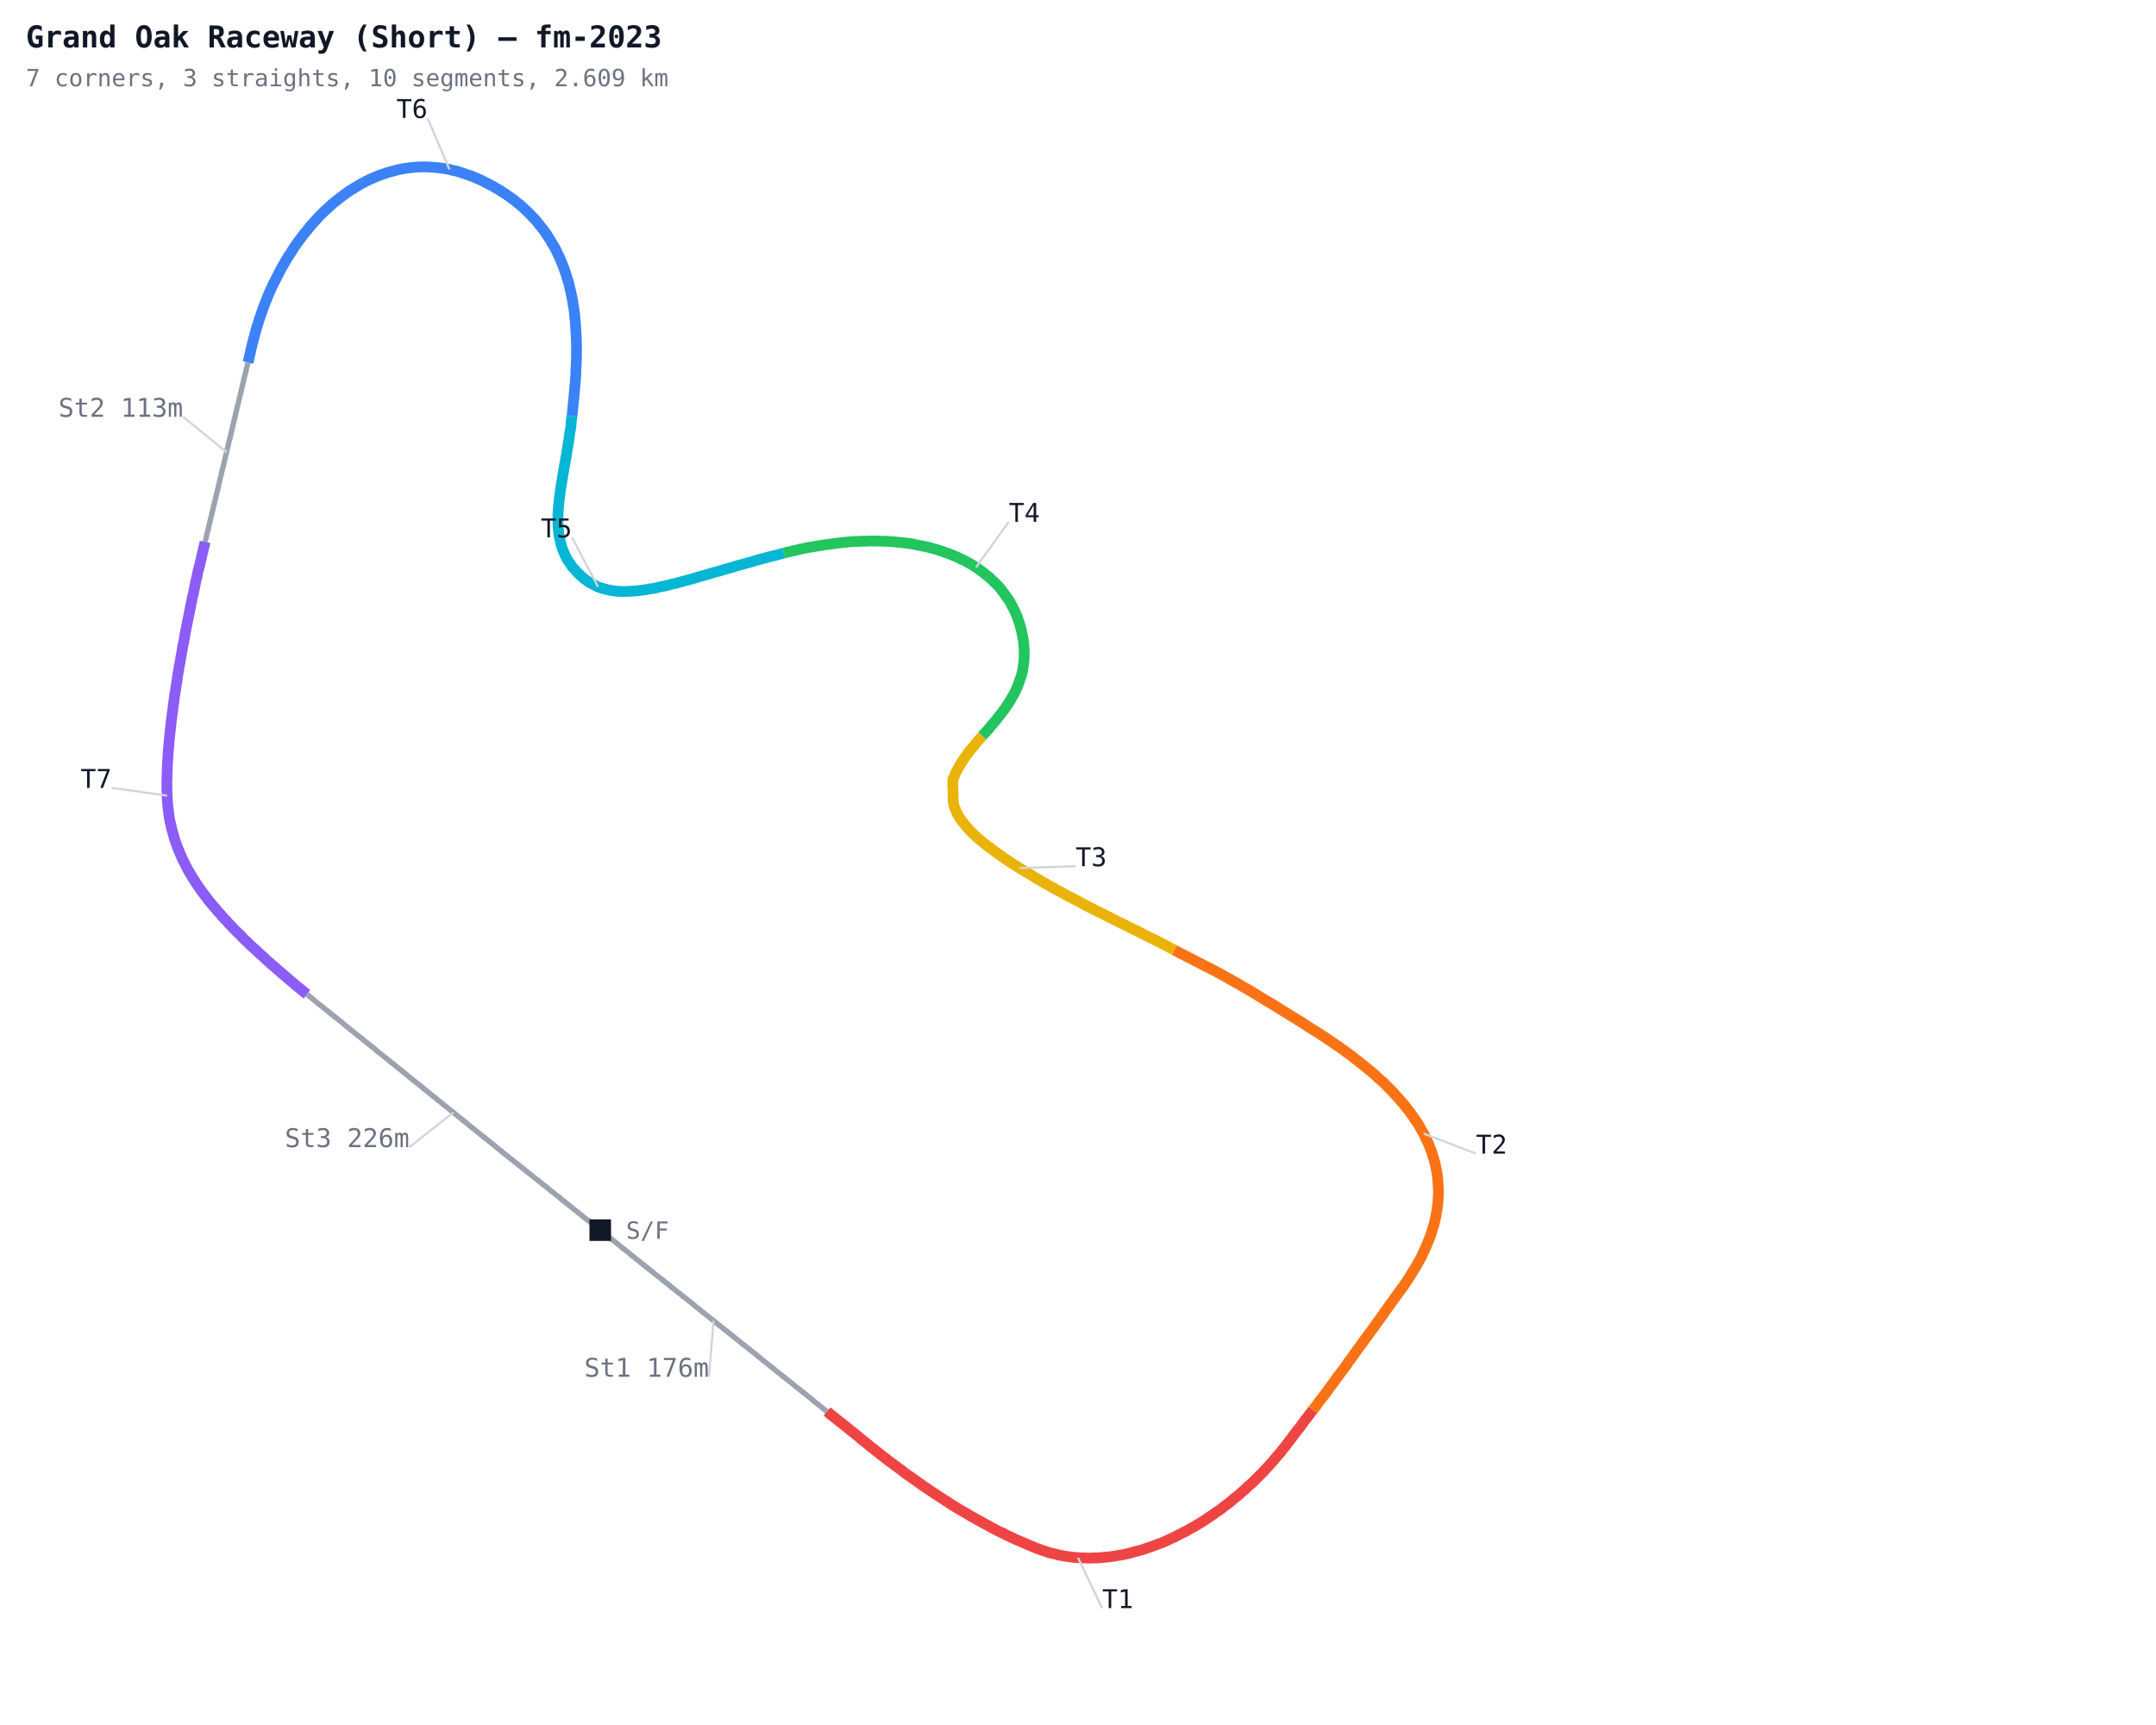
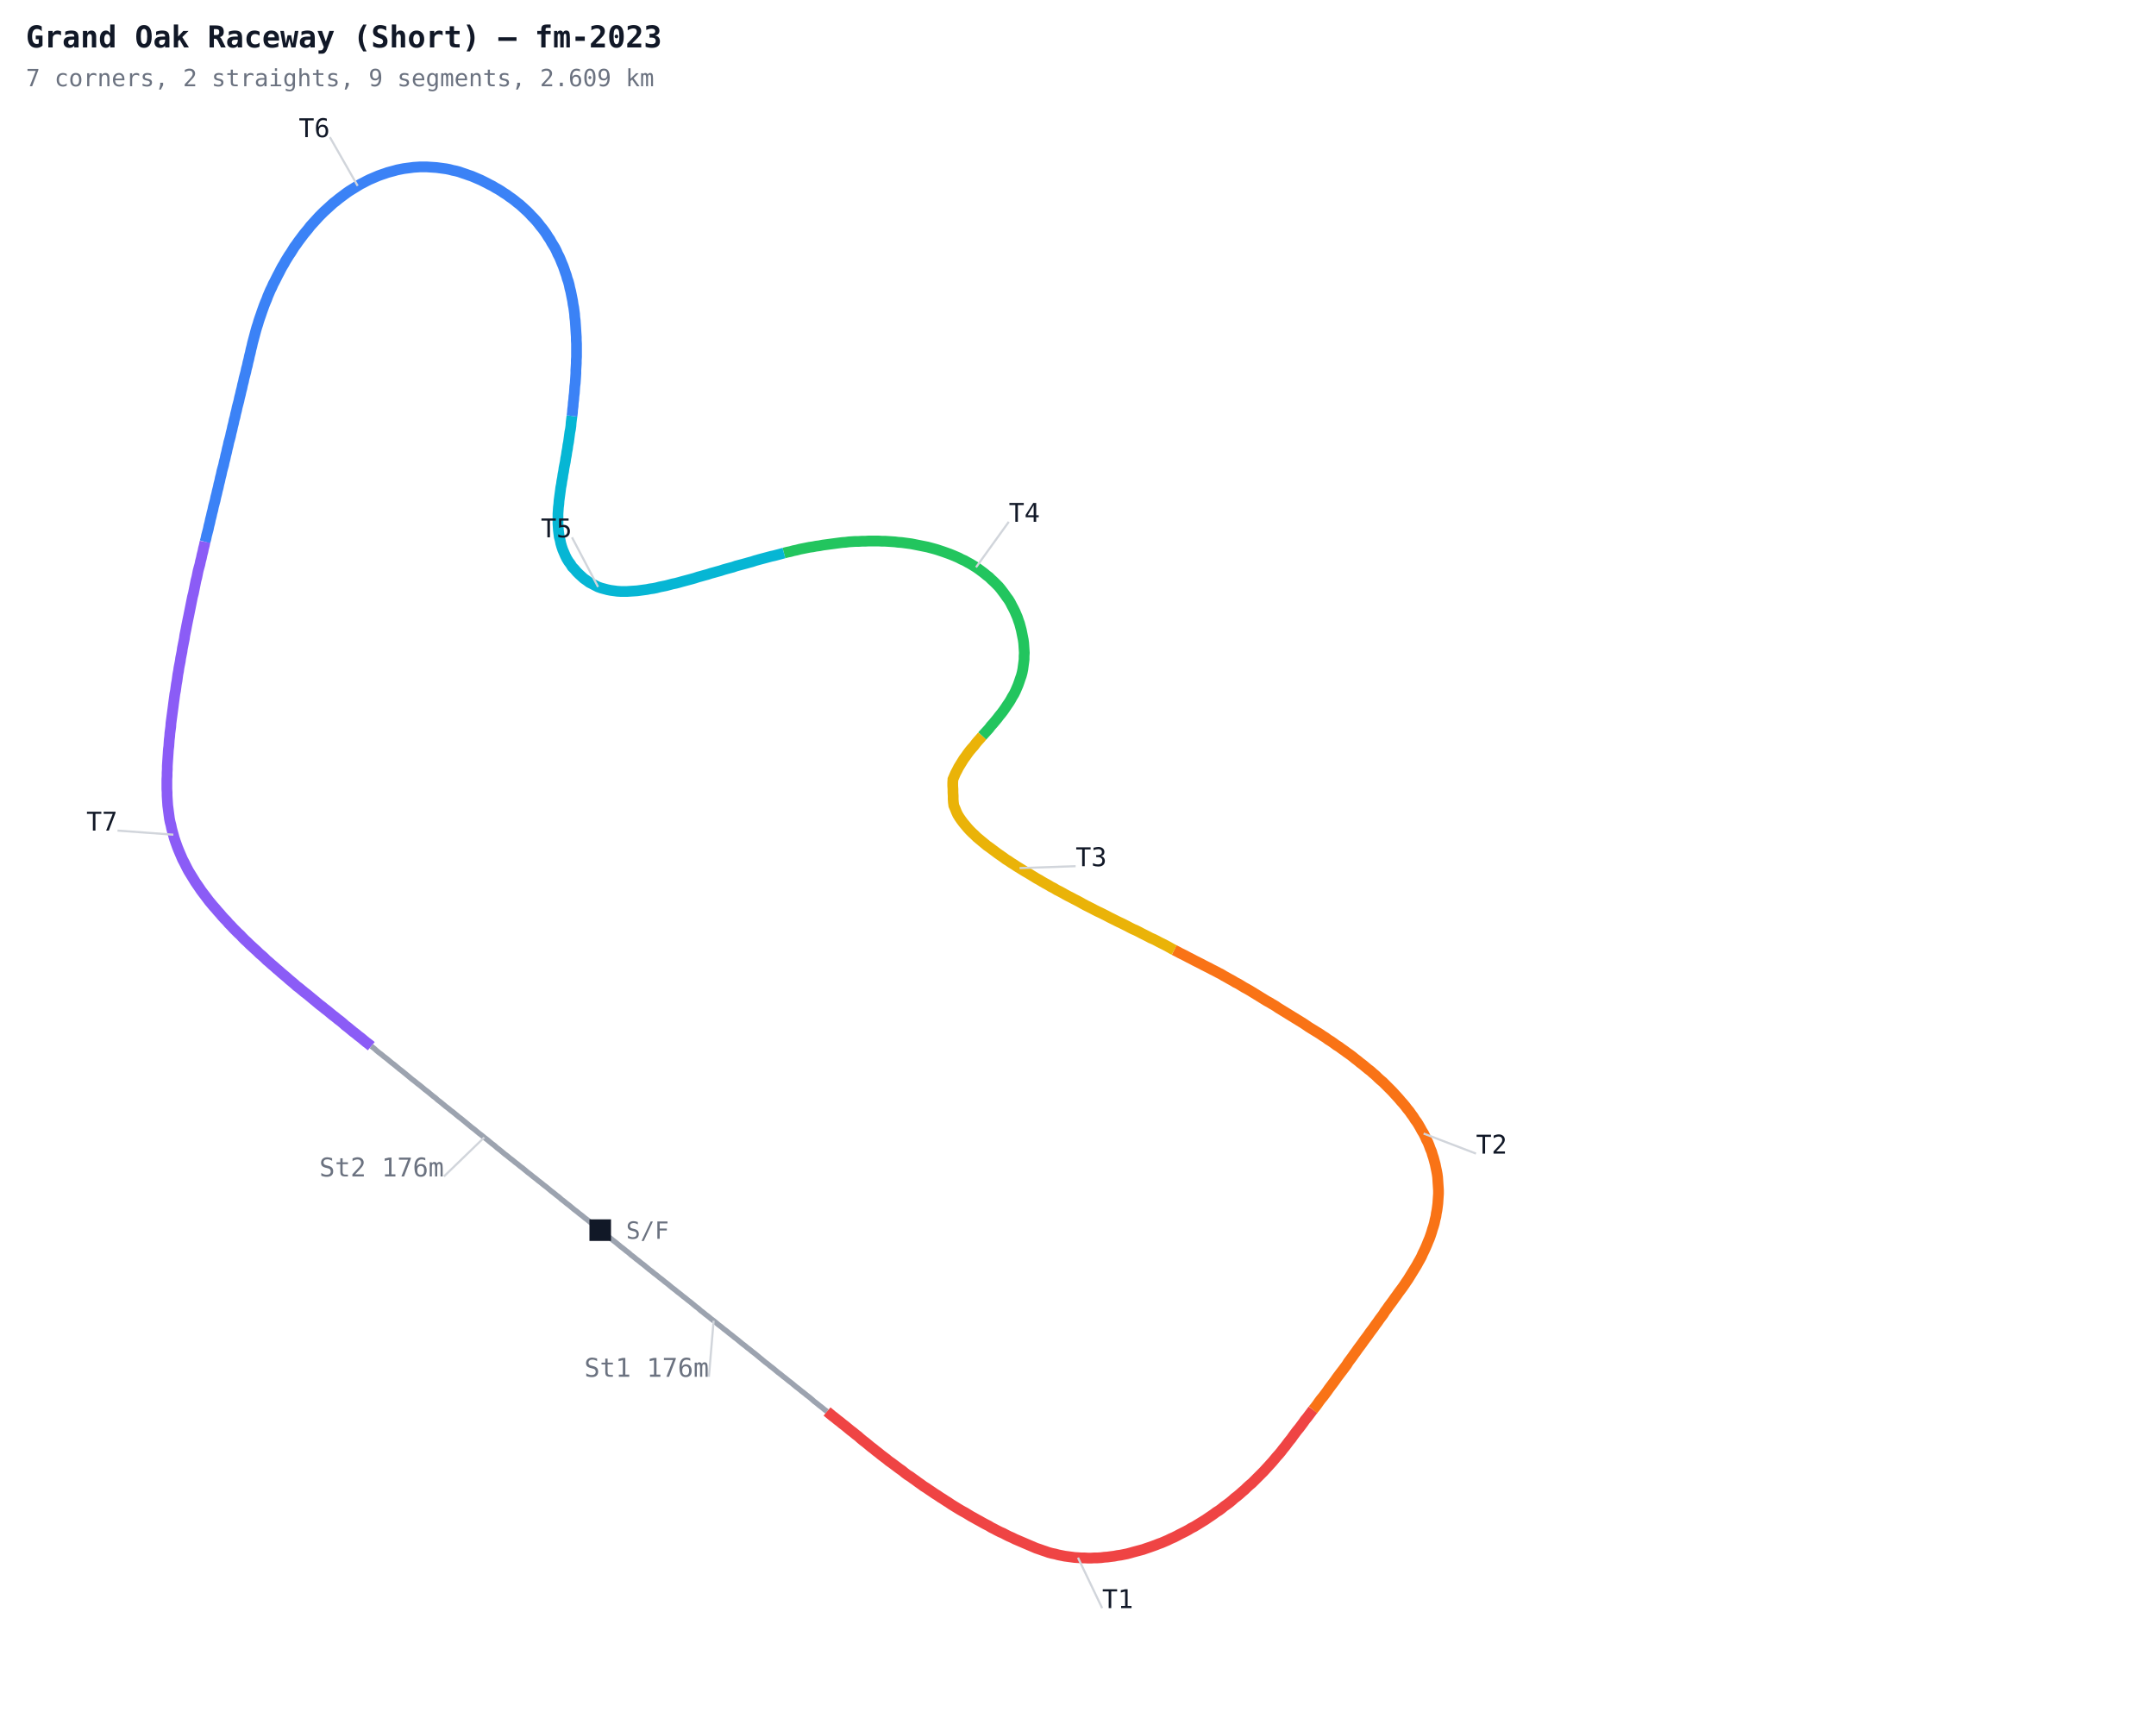
<svg xmlns="http://www.w3.org/2000/svg" width="1000" height="800" viewBox="0 0 1000 800">
  <defs>
    <style>
      .name { font-family: monospace; font-size: 12px; }
      .sector { font-family: monospace; font-size: 12px; fill: #7c3aed; font-weight: bold; }
      .title { font-family: monospace; font-size: 14px; fill: #111827; font-weight: bold; }
      .sub { font-family: monospace; font-size: 11px; fill: #6b7280; }
    </style>
  </defs>
  <rect width="1000" height="800" fill="#ffffff" />
  <polyline fill="none" stroke="#9ca3af" stroke-width="2.5" points="278.4,570.5 279.6,571.5 280.8,572.4 282.0,573.4 283.2,574.3 284.4,575.3 285.6,576.2 286.8,577.2 288.0,578.2 289.2,579.1 290.4,580.1 291.6,581.0 292.7,582.0 293.9,582.9 295.1,583.9 296.3,584.8 297.5,585.8 298.7,586.7 299.9,587.7 301.1,588.7 302.3,589.6 303.5,590.6 304.7,591.5 305.9,592.5 307.1,593.4 308.3,594.4 309.5,595.3 310.7,596.3 311.9,597.3 313.1,598.2 314.3,599.2 315.5,600.1 316.7,601.1 317.9,602.0 319.1,603.0 320.3,603.9 321.5,604.9 322.7,605.9 323.9,606.8 325.0,607.8 326.2,608.7 327.4,609.7 328.6,610.6 329.8,611.6 331.0,612.5 332.2,613.5 333.4,614.5 334.6,615.4 335.8,616.4 337.0,617.3 338.2,618.3 339.4,619.2 340.6,620.2 341.8,621.1 343.0,622.1 344.2,623.1 345.4,624.0 346.6,625.0 347.8,625.9 349.0,626.9 350.2,627.8 351.4,628.8 352.6,629.8 353.7,630.7 354.9,631.7 356.1,632.6 357.3,633.6 358.5,634.5 359.7,635.5 360.9,636.5 362.1,637.4 363.3,638.4 364.5,639.3 365.7,640.3 366.9,641.2 368.1,642.2 369.3,643.2 370.5,644.1 371.7,645.1 372.9,646.0 374.1,647.0 375.3,647.9 376.5,648.9 377.6,649.9 378.8,650.8 380.0,651.8 381.2,652.7 382.4,653.7 383.6,654.6" />
  <polyline fill="none" stroke="#ef4444" stroke-width="5" points="383.6,654.6 384.8,655.6 386.0,656.6 387.2,657.5 388.4,658.5 389.6,659.4 390.8,660.4 392.0,661.3 393.2,662.3 394.4,663.3 395.6,664.2 396.8,665.2 398.0,666.1 399.1,667.1 400.3,668.1 401.5,669.0 402.7,670.0 403.9,671.0 405.1,671.9 406.3,672.9 407.5,673.8 408.7,674.8 409.9,675.7 411.1,676.6 412.3,677.6 413.6,678.5 414.8,679.4 416.0,680.3 417.2,681.2 418.5,682.1 419.7,683.1 420.9,684.0 422.2,684.8 423.4,685.7 424.7,686.6 425.9,687.5 427.2,688.4 428.4,689.3 429.7,690.1 431.0,691.0 432.2,691.8 433.5,692.7 434.8,693.5 436.1,694.4 437.4,695.2 438.6,696.0 439.9,696.8 441.2,697.7 442.5,698.5 443.8,699.3 445.1,700.1 446.5,700.9 447.8,701.6 449.1,702.4 450.4,703.2 451.7,703.9 453.1,704.7 454.4,705.4 455.8,706.2 457.1,706.9 458.5,707.6 459.8,708.4 461.2,709.1 462.5,709.8 463.9,710.5 465.3,711.1 466.6,711.8 468.0,712.5 469.4,713.1 470.8,713.8 472.2,714.4 473.6,715.0 475.0,715.6 476.4,716.2 477.8,716.8 479.2,717.4 480.6,718.0 482.1,718.5 483.5,719.0 485.0,719.5 486.4,720.0 487.9,720.4 489.4,720.7 490.9,721.1 492.4,721.4 493.9,721.7 495.4,721.9 496.9,722.1 498.4,722.3 500.0,722.4 501.5,722.5 503.0,722.5 504.6,722.6 506.1,722.6 507.6,722.5 509.1,722.5 510.7,722.4 512.2,722.2 513.7,722.1 515.2,721.9 516.8,721.7 518.3,721.4 519.8,721.2 521.3,720.9 522.8,720.6 524.3,720.2 525.7,719.8 527.2,719.4 528.7,719.0 530.2,718.6 531.6,718.1 533.1,717.6 534.5,717.1 535.9,716.6 537.4,716.0 538.8,715.5 540.2,714.9 541.6,714.3 543.0,713.6 544.4,713.0 545.8,712.3 547.1,711.6 548.5,710.9 549.9,710.2 551.2,709.5 552.5,708.7 553.9,708.0 555.2,707.2 556.5,706.4 557.8,705.6 559.1,704.8 560.4,703.9 561.6,703.1 562.9,702.2 564.1,701.3 565.4,700.5 566.6,699.6 567.8,698.6 569.1,697.7 570.3,696.8 571.5,695.8 572.6,694.8 573.8,693.9 575.0,692.9 576.1,691.9 577.3,690.9 578.4,689.8 579.5,688.8 580.7,687.8 581.8,686.7 582.9,685.6 583.9,684.6 585.0,683.5 586.1,682.4 587.1,681.3 588.2,680.1 589.2,679.0 590.2,677.9 591.2,676.7 592.2,675.5 593.2,674.4 594.2,673.2 595.1,672.0 596.1,670.8 597.0,669.6 597.9,668.4 598.9,667.2 599.8,665.9 600.7,664.7 601.6,663.5 602.6,662.3 603.5,661.1 604.4,659.9 605.3,658.6 606.3,657.4 607.2,656.2 608.1,655.0 609.0,653.8" />
  <polyline fill="none" stroke="#f97316" stroke-width="5" points="609.0,653.8 610.0,652.6 610.9,651.4 611.8,650.1 612.7,648.9 613.7,647.7 614.6,646.5 615.5,645.3 616.4,644.0 617.3,642.8 618.2,641.6 619.1,640.4 620.0,639.1 620.9,637.9 621.8,636.7 622.8,635.4 623.7,634.2 624.6,633.0 625.4,631.7 626.3,630.5 627.2,629.3 628.1,628.0 629.0,626.8 629.9,625.5 630.8,624.3 631.7,623.1 632.6,621.8 633.5,620.6 634.4,619.4 635.3,618.1 636.2,616.9 637.1,615.7 638.0,614.4 638.9,613.2 639.8,611.9 640.7,610.7 641.6,609.5 642.4,608.2 643.3,607.0 644.2,605.7 645.1,604.5 646.0,603.3 646.9,602.0 647.8,600.8 648.7,599.5 649.6,598.3 650.5,597.1 651.4,595.8 652.2,594.6 653.1,593.3 653.9,592.0 654.7,590.7 655.5,589.4 656.3,588.1 657.1,586.8 657.8,585.5 658.6,584.1 659.3,582.8 659.9,581.4 660.6,580.0 661.2,578.7 661.8,577.3 662.4,575.8 663.0,574.4 663.5,573.0 664.0,571.5 664.4,570.1 664.9,568.6 665.3,567.2 665.6,565.7 666.0,564.2 666.2,562.7 666.5,561.2 666.7,559.7 666.9,558.1 667.0,556.6 667.1,555.1 667.2,553.6 667.2,552.1 667.1,550.5 667.0,549.0 666.9,547.5 666.8,546.0 666.6,544.5 666.3,542.9 666.0,541.5 665.7,540.0 665.3,538.5 664.9,537.0 664.4,535.5 664.0,534.1 663.4,532.7 662.9,531.3 662.3,529.8 661.6,528.5 661.0,527.1 660.3,525.7 659.5,524.4 658.8,523.1 658.0,521.7 657.2,520.4 656.3,519.2 655.5,517.9 654.6,516.7 653.7,515.4 652.7,514.2 651.8,513.0 650.8,511.8 649.8,510.7 648.8,509.5 647.8,508.4 646.8,507.3 645.7,506.1 644.6,505.0 643.6,504.0 642.5,502.9 641.4,501.8 640.2,500.8 639.1,499.8 638.0,498.7 636.8,497.7 635.7,496.7 634.5,495.8 633.3,494.8 632.1,493.8 630.9,492.9 629.7,491.9 628.5,491.0 627.3,490.0 626.1,489.1 624.8,488.2 623.6,487.3 622.3,486.4 621.1,485.5 619.8,484.7 618.6,483.8 617.3,482.9 616.0,482.1 614.8,481.2 613.5,480.4 612.2,479.5 610.9,478.7 609.6,477.9 608.3,477.1 607.0,476.3 605.7,475.4 604.5,474.6 603.2,473.8 601.9,473.0 600.6,472.2 599.3,471.4 598.0,470.6 596.7,469.8 595.4,469.0 594.1,468.2 592.8,467.4 591.5,466.5 590.1,465.7 588.8,464.9 587.5,464.2 586.2,463.4 584.9,462.6 583.6,461.8 582.3,461.0 581.0,460.2 579.7,459.4 578.3,458.6 577.0,457.9 575.7,457.1 574.4,456.3 573.0,455.6 571.7,454.8 570.4,454.1 569.0,453.3 567.7,452.6 566.4,451.8 565.0,451.1 563.7,450.4 562.3,449.7 561.0,449.0 559.6,448.3 558.2,447.6 556.9,446.9 555.5,446.2 554.1,445.5 552.8,444.8 551.4,444.1 550.1,443.4 548.7,442.7 547.3,442.0 546.0,441.3 544.6,440.6" />
  <polyline fill="none" stroke="#eab308" stroke-width="5" points="544.6,440.6 543.3,439.9 541.9,439.1 540.6,438.4 539.2,437.7 537.8,437.0 536.5,436.3 535.1,435.6 533.7,435.0 532.4,434.3 531.0,433.6 529.6,432.9 528.3,432.2 526.9,431.5 525.5,430.9 524.1,430.2 522.8,429.5 521.4,428.8 520.0,428.1 518.7,427.5 517.3,426.8 515.9,426.1 514.5,425.4 513.2,424.7 511.8,424.0 510.4,423.3 509.1,422.7 507.7,422.0 506.4,421.3 505.0,420.6 503.6,419.9 502.3,419.2 500.9,418.4 499.6,417.7 498.2,417.0 496.9,416.3 495.5,415.6 494.2,414.9 492.8,414.1 491.5,413.4 490.1,412.7 488.8,411.9 487.4,411.2 486.1,410.4 484.8,409.7 483.4,408.9 482.1,408.1 480.8,407.4 479.5,406.6 478.2,405.8 476.9,405.0 475.5,404.2 474.2,403.4 472.9,402.6 471.6,401.8 470.4,401.0 469.1,400.2 467.8,399.3 466.5,398.5 465.3,397.6 464.0,396.7 462.7,395.8 461.5,394.9 460.3,394.0 459.1,393.1 457.8,392.2 456.6,391.2 455.5,390.3 454.3,389.3 453.1,388.3 452.0,387.2 450.9,386.2 449.8,385.1 448.8,384.0 447.8,382.8 446.8,381.6 445.9,380.4 445.0,379.1 444.2,377.8 443.6,376.5 443.0,375.0 442.4,373.6 442.2,372.1 442.1,370.6 442.1,369.1 442.0,367.5 442.0,366.0 441.9,364.5 441.9,362.9 442.0,361.4 442.6,360.0 443.2,358.6 443.9,357.3 444.6,355.9 445.4,354.6 446.2,353.3 447.0,352.0 447.9,350.8 448.8,349.5 449.7,348.3 450.7,347.1 451.7,346.0 452.6,344.8 453.6,343.6 454.6,342.5 455.6,341.3" />
  <polyline fill="none" stroke="#22c55e" stroke-width="5" points="455.6,341.3 456.6,340.2 457.7,339.0 458.7,337.9 459.6,336.7 460.6,335.6 461.6,334.4 462.6,333.2 463.5,332.0 464.5,330.8 465.4,329.6 466.3,328.3 467.1,327.1 468.0,325.8 468.8,324.5 469.5,323.2 470.3,321.9 471.0,320.5 471.6,319.1 472.2,317.7 472.7,316.3 473.2,314.8 473.7,313.4 474.1,311.9 474.4,310.4 474.6,308.9 474.8,307.4 475.0,305.8 475.0,304.3 475.1,302.8 475.0,301.2 474.9,299.7 474.8,298.2 474.6,296.7 474.3,295.2 474.0,293.7 473.7,292.2 473.3,290.7 472.9,289.2 472.4,287.8 471.9,286.3 471.3,284.9 470.7,283.5 470.0,282.1 469.3,280.8 468.6,279.4 467.8,278.1 466.9,276.9 466.0,275.6 465.1,274.4 464.2,273.2 463.2,272.0 462.1,270.9 461.0,269.8 459.9,268.8 458.8,267.7 457.6,266.8 456.4,265.8 455.2,264.9 454.0,264.0 452.7,263.1 451.4,262.3 450.1,261.5 448.8,260.8 447.4,260.0 446.0,259.4 444.7,258.7 443.3,258.1 441.9,257.5 440.4,256.9 439.0,256.4 437.6,255.9 436.1,255.4 434.6,254.9 433.2,254.5 431.7,254.1 430.2,253.7 428.7,253.4 427.2,253.1 425.7,252.8 424.2,252.5 422.7,252.2 421.2,252.0 419.7,251.8 418.2,251.6 416.6,251.5 415.1,251.3 413.6,251.2 412.1,251.1 410.5,251.0 409.0,251.0 407.5,250.9 405.9,250.9 404.4,250.9 402.9,250.9 401.4,251.0 399.8,251.0 398.3,251.1 396.8,251.1 395.2,251.2 393.7,251.3 392.2,251.5 390.7,251.6 389.1,251.8 387.6,252.0 386.1,252.2 384.6,252.4 383.1,252.6 381.6,252.8 380.1,253.1 378.5,253.3 377.0,253.6 375.5,253.8 374.0,254.1 372.5,254.4 371.0,254.7 369.5,255.1 368.0,255.4 366.6,255.8 365.1,256.1 363.6,256.5" />
  <polyline fill="none" stroke="#06b6d4" stroke-width="5" points="363.6,256.5 362.1,256.9 360.6,257.3 359.1,257.7 357.7,258.0 356.2,258.4 354.7,258.8 353.2,259.2 351.7,259.6 350.3,260.0 348.8,260.5 347.3,260.9 345.9,261.3 344.4,261.7 342.9,262.1 341.4,262.5 340.0,263.0 338.5,263.4 337.0,263.8 335.6,264.2 334.1,264.7 332.6,265.1 331.2,265.5 329.7,265.9 328.2,266.4 326.7,266.8 325.3,267.2 323.8,267.6 322.3,268.1 320.9,268.5 319.4,268.9 317.9,269.3 316.4,269.7 315.0,270.1 313.5,270.5 312.0,270.8 310.5,271.2 309.0,271.6 307.5,271.9 306.0,272.2 304.5,272.6 303.0,272.9 301.5,273.1 300.0,273.4 298.5,273.6 297.0,273.8 295.5,274.0 294.0,274.1 292.4,274.2 290.9,274.3 289.4,274.3 287.9,274.3 286.3,274.2 284.8,274.0 283.3,273.8 281.8,273.5 280.3,273.1 278.8,272.7 277.4,272.2 276.0,271.5 274.7,270.8 273.3,270.1 272.1,269.2 270.8,268.3 269.7,267.3 268.6,266.3 267.5,265.2 266.5,264.0 265.4,262.9 264.6,261.6 263.7,260.4 262.9,259.1 262.2,257.7 261.6,256.3 261.0,254.9 260.5,253.4 260.1,252.0 259.8,250.5 259.4,249.0 259.2,247.5 259.0,245.9 258.9,244.4 258.8,242.9 258.8,241.4 258.8,239.8 258.8,238.3 258.9,236.8 259.0,235.3 259.2,233.7 259.3,232.2 259.5,230.7 259.7,229.2 259.9,227.7 260.1,226.1 260.4,224.6 260.6,223.1 260.9,221.6 261.1,220.1 261.4,218.6 261.6,217.1 261.9,215.6 262.2,214.1 262.4,212.6 262.7,211.1 262.9,209.6 263.2,208.1 263.4,206.5 263.7,205.0 263.9,203.5 264.1,202.0 264.3,200.5 264.6,199.0 264.8,197.5 264.9,196.0 265.1,194.4 265.3,192.9" />
-   <polyline fill="none" stroke="#3b82f6" stroke-width="5" points="265.3,192.9 265.5,191.4 265.6,189.9 265.8,188.4 265.9,186.8 266.1,185.3 266.2,183.8 266.4,182.3 266.5,180.8 266.6,179.2 266.8,177.7 266.9,176.2 267.0,174.7 267.1,173.1 267.1,171.6 267.2,170.1 267.3,168.5 267.3,167.0 267.4,165.5 267.4,164.0 267.4,162.4 267.4,160.9 267.4,159.4 267.3,157.8 267.3,156.3 267.2,154.8 267.1,153.3 267.0,151.7 266.9,150.2 266.8,148.7 266.6,147.2 266.5,145.6 266.3,144.1 266.1,142.6 265.8,141.1 265.6,139.6 265.3,138.1 265.0,136.6 264.7,135.1 264.3,133.6 264.0,132.1 263.6,130.6 263.1,129.2 262.7,127.7 262.2,126.3 261.7,124.8 261.2,123.4 260.6,122.0 260.0,120.5 259.4,119.1 258.7,117.8 258.1,116.4 257.4,115.0 256.6,113.7 255.8,112.4 255.1,111.1 254.2,109.8 253.4,108.5 252.5,107.2 251.6,106.0 250.6,104.8 249.7,103.6 248.7,102.4 247.7,101.3 246.6,100.2 245.6,99.1 244.5,98.0 243.4,97.0 242.2,95.9 241.1,94.9 239.9,94.0 238.7,93.0 237.5,92.1 236.2,91.2 235.0,90.3 233.7,89.5 232.4,88.6 231.1,87.8 229.8,87.1 228.5,86.3 227.1,85.6 225.8,84.9 224.4,84.2 223.0,83.5 221.6,82.9 220.2,82.3 218.8,81.7 217.3,81.2 215.9,80.7 214.4,80.2 213.0,79.7 211.5,79.3 210.0,79.0 208.5,78.6 207.0,78.3 205.5,78.1 204.0,77.9 202.5,77.7 201.0,77.6 199.4,77.5 197.9,77.4 196.4,77.4 194.8,77.4 193.3,77.5 191.8,77.6 190.3,77.8 188.7,78.0 187.2,78.2 185.7,78.5 184.2,78.8 182.8,79.2 181.3,79.6 179.8,80.0 178.4,80.5 176.9,81.0 175.5,81.5 174.1,82.1 172.7,82.7 171.3,83.3 169.9,84.0 168.6,84.7 167.2,85.4 165.9,86.2 164.6,87.0 163.3,87.8 162.0,88.6 160.7,89.5 159.5,90.4 158.3,91.3 157.1,92.2 155.9,93.2 154.7,94.1 153.6,95.1 152.4,96.2 151.3,97.2 150.2,98.2 149.1,99.3 148.0,100.4 147.0,101.5 146.0,102.6 144.9,103.8 143.9,104.9 143.0,106.1 142.0,107.3 141.0,108.5 140.1,109.7 139.2,110.9 138.3,112.1 137.4,113.4 136.5,114.6 135.7,115.9 134.9,117.2 134.0,118.5 133.2,119.8 132.4,121.1 131.7,122.4 130.9,123.7 130.2,125.0 129.5,126.4 128.8,127.7 128.1,129.1 127.4,130.5 126.7,131.8 126.1,133.2 125.4,134.6 124.8,136.0 124.2,137.4 123.7,138.8 123.1,140.2 122.5,141.7 122.0,143.1 121.5,144.5 121.0,146.0 120.5,147.4 120.0,148.9 119.6,150.3 119.1,151.8 118.7,153.2 118.3,154.7 117.9,156.2 117.5,157.7 117.1,159.2 116.8,160.6 116.4,162.1 116.1,163.6 115.7,165.1 115.4,166.6 115.0,168.1" />
-   <polyline fill="none" stroke="#9ca3af" stroke-width="2.5" points="115.0,168.1 114.7,169.6 114.3,171.0 114.0,172.5 113.6,174.0 113.2,175.5 112.9,177.0 112.5,178.5 112.2,180.0 111.8,181.5 111.5,182.9 111.1,184.4 110.8,185.9 110.4,187.4 110.0,188.9 109.7,190.4 109.3,191.9 109.0,193.4 108.6,194.8 108.3,196.3 107.9,197.8 107.6,199.3 107.2,200.8 106.9,202.3 106.5,203.8 106.1,205.2 105.8,206.7 105.4,208.2 105.1,209.7 104.7,211.2 104.4,212.7 104.0,214.2 103.7,215.7 103.3,217.1 102.9,218.6 102.6,220.1 102.2,221.6 101.9,223.1 101.5,224.6 101.2,226.1 100.8,227.6 100.5,229.0 100.1,230.5 99.8,232.0 99.4,233.5 99.0,235.0 98.7,236.5 98.3,238.0 98.0,239.4 97.6,240.9 97.3,242.4 96.9,243.9 96.6,245.4 96.2,246.9 95.8,248.4 95.5,249.9 95.1,251.3" />
-   <polyline fill="none" stroke="#8b5cf6" stroke-width="5" points="95.1,251.3 94.8,252.8 94.4,254.3 94.1,255.8 93.7,257.3 93.4,258.8 93.0,260.3 92.7,261.8 92.3,263.2 91.9,264.7 91.6,266.2 91.3,267.7 90.9,269.2 90.6,270.7 90.3,272.2 90.0,273.7 89.7,275.2 89.3,276.7 89.0,278.2 88.7,279.7 88.4,281.2 88.1,282.7 87.8,284.2 87.5,285.7 87.2,287.1 86.9,288.6 86.6,290.1 86.3,291.7 86.0,293.2 85.7,294.7 85.5,296.2 85.2,297.7 84.9,299.2 84.6,300.7 84.4,302.2 84.1,303.7 83.8,305.2 83.6,306.7 83.3,308.2 83.0,309.7 82.8,311.2 82.5,312.7 82.3,314.2 82.1,315.7 81.8,317.3 81.6,318.8 81.4,320.3 81.1,321.8 80.9,323.3 80.7,324.8 80.5,326.3 80.3,327.9 80.1,329.4 79.9,330.9 79.7,332.4 79.5,333.9 79.3,335.4 79.2,337.0 79.0,338.5 78.8,340.0 78.7,341.5 78.5,343.1 78.4,344.6 78.3,346.1 78.1,347.6 78.0,349.2 77.9,350.7 77.8,352.2 77.7,353.7 77.6,355.3 77.6,356.8 77.5,358.3 77.5,359.9 77.4,361.4 77.4,362.9 77.4,364.4 77.4,366.0 77.5,367.5 77.5,369.0 77.6,370.6 77.7,372.1 77.8,373.6 78.0,375.1 78.2,376.7 78.4,378.2 78.6,379.7 78.9,381.2 79.3,382.7 79.6,384.2 80.0,385.7 80.4,387.1 80.8,388.6 81.3,390.1 81.8,391.5 82.3,392.9 82.9,394.4 83.5,395.8 84.1,397.2 84.7,398.6 85.4,399.9 86.1,401.3 86.8,402.7 87.5,404.0 88.3,405.3 89.1,406.6 89.9,407.9 90.7,409.2 91.6,410.5 92.5,411.8 93.3,413.0 94.2,414.2 95.2,415.5 96.1,416.7 97.0,417.9 98.0,419.1 99.0,420.3 100.0,421.4 101.0,422.6 102.0,423.7 103.0,424.9 104.0,426.0 105.1,427.1 106.1,428.3 107.2,429.4 108.2,430.5 109.3,431.6 110.4,432.7 111.5,433.7 112.5,434.8 113.6,435.9 114.7,436.9 115.8,438.0 117.0,439.1 118.1,440.1 119.2,441.1 120.3,442.2 121.5,443.2 122.6,444.2 123.7,445.3 124.9,446.3 126.0,447.3 127.2,448.3 128.3,449.3 129.5,450.3 130.6,451.3 131.8,452.3 133.0,453.3 134.1,454.3 135.3,455.3 136.5,456.3 137.6,457.3 138.8,458.2 140.0,459.2 141.2,460.2 142.4,461.1" />
-   <polyline fill="none" stroke="#9ca3af" stroke-width="2.5" points="142.4,461.1 143.6,462.1 144.8,463.1 145.9,464.0 147.1,465.0 148.3,466.0 149.5,466.9 150.7,467.9 151.9,468.8 153.1,469.8 154.3,470.8 155.5,471.7 156.7,472.7 157.9,473.6 159.1,474.6 160.2,475.6 161.4,476.5 162.6,477.5 163.8,478.5 165.0,479.4 166.2,480.4 167.4,481.3 168.6,482.3 169.8,483.3 171.0,484.2 172.2,485.2 173.4,486.1 174.5,487.1 175.7,488.1 176.9,489.0 178.1,490.0 179.3,490.9 180.5,491.9 181.7,492.9 182.9,493.8 184.1,494.8 185.3,495.8 186.5,496.7 187.7,497.7 188.8,498.6 190.0,499.6 191.2,500.6 192.4,501.5 193.6,502.5 194.8,503.4 196.0,504.4 197.2,505.4 198.4,506.3 199.6,507.3 200.8,508.3 202.0,509.2 203.1,510.2 204.3,511.1 205.5,512.1 206.7,513.1 207.9,514.0 209.1,515.0 210.3,515.9 211.5,516.9 212.7,517.9 213.9,518.8 215.1,519.8 216.2,520.7 217.4,521.7 218.6,522.7 219.8,523.6 221.0,524.6 222.2,525.6 223.4,526.5 224.6,527.5 225.8,528.4 227.0,529.4 228.2,530.4 229.4,531.3 230.5,532.3 231.7,533.2 232.9,534.2 234.1,535.2 235.3,536.1 236.5,537.1 237.7,538.0 238.9,539.0 240.1,539.9 241.3,540.9 242.5,541.8 243.7,542.8 244.9,543.8 246.1,544.7 247.3,545.7 248.5,546.6 249.7,547.6 250.9,548.5 252.1,549.5 253.3,550.4 254.5,551.4 255.7,552.4 256.9,553.3 258.1,554.3 259.3,555.2 260.4,556.2 261.6,557.1 262.8,558.1 264.0,559.0 265.2,560.0 266.4,561.0 267.6,561.9 268.8,562.9 270.0,563.8 271.2,564.8 272.4,565.7 273.6,566.7 274.8,567.6 276.0,568.6 277.2,569.5" />
+   <polyline fill="none" stroke="#3b82f6" stroke-width="5" points="265.3,192.9 265.5,191.4 265.6,189.9 265.8,188.4 265.9,186.8 266.1,185.3 266.2,183.8 266.4,182.3 266.5,180.8 266.6,179.2 266.8,177.7 266.9,176.2 267.0,174.7 267.1,173.1 267.1,171.6 267.2,170.1 267.3,168.5 267.3,167.0 267.4,165.5 267.4,164.0 267.4,162.4 267.4,160.9 267.4,159.4 267.3,157.8 267.3,156.3 267.2,154.8 267.1,153.3 267.0,151.7 266.9,150.2 266.8,148.7 266.6,147.2 266.5,145.6 266.3,144.1 266.1,142.6 265.8,141.1 265.6,139.6 265.3,138.1 265.0,136.6 264.7,135.1 264.3,133.6 264.0,132.1 263.6,130.6 263.1,129.2 262.7,127.7 262.2,126.3 261.7,124.8 261.2,123.4 260.6,122.0 260.0,120.5 259.4,119.1 258.7,117.8 258.1,116.4 257.4,115.0 256.6,113.7 255.8,112.4 255.1,111.1 254.2,109.8 253.4,108.5 252.5,107.2 251.6,106.0 250.6,104.8 249.7,103.6 248.7,102.4 247.7,101.3 246.6,100.2 245.6,99.1 244.5,98.0 243.4,97.0 242.2,95.9 241.1,94.9 239.9,94.0 238.7,93.0 237.5,92.1 236.2,91.2 235.0,90.3 233.7,89.5 232.4,88.6 231.1,87.8 229.8,87.1 228.5,86.3 227.1,85.6 225.8,84.9 224.4,84.2 223.0,83.5 221.6,82.9 220.2,82.3 218.8,81.7 217.3,81.2 215.9,80.7 214.4,80.2 213.0,79.7 211.5,79.3 210.0,79.0 208.5,78.6 207.0,78.3 205.5,78.1 204.0,77.9 202.5,77.7 201.0,77.6 199.4,77.5 197.9,77.4 196.4,77.4 194.8,77.4 193.3,77.5 191.8,77.6 190.3,77.8 188.7,78.0 187.2,78.2 185.7,78.5 184.2,78.8 182.8,79.2 181.3,79.6 179.8,80.0 178.4,80.5 176.9,81.0 175.5,81.5 174.1,82.1 172.7,82.7 171.3,83.3 169.9,84.0 168.6,84.7 167.2,85.4 165.9,86.2 164.6,87.0 163.3,87.8 162.0,88.6 160.7,89.5 159.5,90.4 158.3,91.3 157.1,92.2 155.9,93.2 154.7,94.1 153.6,95.1 152.4,96.2 151.3,97.2 150.2,98.2 149.1,99.3 148.0,100.4 147.0,101.5 146.0,102.6 144.9,103.8 143.9,104.9 143.0,106.1 142.0,107.3 141.0,108.5 140.1,109.7 139.2,110.9 138.3,112.1 137.4,113.4 136.5,114.6 135.7,115.9 134.9,117.2 134.0,118.5 133.2,119.8 132.4,121.1 131.7,122.4 130.9,123.7 130.2,125.0 129.5,126.4 128.8,127.7 128.1,129.1 127.4,130.5 126.7,131.8 126.1,133.2 125.4,134.6 124.8,136.0 124.2,137.4 123.7,138.8 123.1,140.2 122.5,141.7 122.0,143.1 121.5,144.5 121.0,146.0 120.5,147.4 120.0,148.9 119.6,150.3 119.1,151.8 118.7,153.2 118.3,154.7 117.9,156.2 117.5,157.7 117.1,159.2 116.8,160.6 116.4,162.1 116.1,163.6 115.7,165.1 115.4,166.6 115.0,168.1 114.7,169.6 114.3,171.0 114.0,172.5 113.6,174.0 113.2,175.5 112.9,177.0 112.5,178.5 112.2,180.0 111.8,181.5 111.5,182.9 111.1,184.4 110.8,185.9 110.4,187.4 110.0,188.9 109.7,190.4 109.3,191.9 109.0,193.4 108.6,194.8 108.3,196.3 107.9,197.8 107.6,199.3 107.2,200.8 106.9,202.3 106.5,203.8 106.1,205.2 105.8,206.7 105.4,208.2 105.1,209.7 104.7,211.2 104.4,212.7 104.0,214.2 103.7,215.7 103.3,217.1 102.9,218.6 102.6,220.1 102.2,221.6 101.9,223.1 101.5,224.6 101.2,226.1 100.8,227.6 100.5,229.0 100.1,230.5 99.8,232.0 99.4,233.5 99.0,235.0 98.7,236.5 98.3,238.0 98.0,239.4 97.6,240.9 97.3,242.4 96.9,243.9 96.6,245.4 96.2,246.9 95.8,248.4 95.5,249.9 95.1,251.3" />
+   <polyline fill="none" stroke="#8b5cf6" stroke-width="5" points="95.1,251.3 94.8,252.8 94.4,254.3 94.1,255.8 93.7,257.3 93.4,258.8 93.0,260.3 92.7,261.8 92.3,263.2 91.9,264.7 91.6,266.2 91.3,267.7 90.9,269.2 90.6,270.7 90.3,272.2 90.0,273.7 89.7,275.2 89.3,276.7 89.0,278.2 88.7,279.7 88.4,281.2 88.1,282.7 87.8,284.2 87.5,285.7 87.2,287.1 86.9,288.6 86.6,290.1 86.3,291.7 86.0,293.2 85.7,294.7 85.5,296.2 85.2,297.7 84.9,299.2 84.6,300.7 84.4,302.2 84.1,303.7 83.8,305.2 83.6,306.7 83.3,308.2 83.0,309.7 82.8,311.2 82.5,312.7 82.3,314.2 82.1,315.7 81.8,317.3 81.6,318.8 81.4,320.3 81.1,321.8 80.9,323.3 80.7,324.8 80.5,326.3 80.3,327.9 80.1,329.4 79.9,330.9 79.7,332.4 79.5,333.9 79.3,335.4 79.2,337.0 79.0,338.5 78.8,340.0 78.7,341.5 78.5,343.1 78.4,344.6 78.3,346.1 78.1,347.6 78.0,349.2 77.9,350.7 77.8,352.2 77.7,353.7 77.6,355.3 77.6,356.8 77.5,358.3 77.5,359.9 77.4,361.4 77.4,362.9 77.4,364.4 77.4,366.0 77.5,367.5 77.5,369.0 77.6,370.6 77.7,372.1 77.8,373.6 78.0,375.1 78.2,376.7 78.4,378.2 78.6,379.7 78.9,381.2 79.3,382.7 79.6,384.2 80.0,385.7 80.4,387.1 80.8,388.6 81.3,390.1 81.8,391.5 82.3,392.9 82.9,394.4 83.5,395.8 84.1,397.2 84.7,398.6 85.4,399.9 86.1,401.3 86.8,402.7 87.5,404.0 88.3,405.3 89.1,406.6 89.9,407.9 90.7,409.2 91.6,410.5 92.5,411.8 93.3,413.0 94.2,414.2 95.2,415.5 96.1,416.7 97.0,417.9 98.0,419.1 99.0,420.3 100.0,421.4 101.0,422.6 102.0,423.7 103.0,424.9 104.0,426.0 105.1,427.1 106.1,428.3 107.2,429.4 108.2,430.5 109.3,431.6 110.4,432.7 111.5,433.7 112.5,434.8 113.6,435.9 114.7,436.9 115.8,438.0 117.0,439.1 118.1,440.1 119.2,441.1 120.3,442.2 121.5,443.2 122.6,444.2 123.7,445.3 124.9,446.3 126.0,447.3 127.2,448.3 128.3,449.3 129.5,450.3 130.6,451.3 131.8,452.3 133.0,453.3 134.1,454.3 135.3,455.3 136.5,456.3 137.6,457.3 138.8,458.2 140.0,459.2 141.2,460.2 142.4,461.1 143.6,462.1 144.8,463.1 145.9,464.0 147.1,465.0 148.3,466.0 149.5,466.9 150.7,467.9 151.9,468.8 153.1,469.8 154.3,470.8 155.5,471.7 156.7,472.7 157.9,473.6 159.1,474.6 160.2,475.6 161.4,476.5 162.6,477.5 163.8,478.5 165.0,479.4 166.2,480.4 167.4,481.3 168.6,482.3 169.8,483.3 171.0,484.2 172.2,485.2" />
+   <polyline fill="none" stroke="#9ca3af" stroke-width="2.5" points="172.2,485.2 173.4,486.1 174.5,487.1 175.7,488.1 176.9,489.0 178.1,490.0 179.3,490.9 180.5,491.9 181.7,492.9 182.9,493.8 184.1,494.8 185.3,495.8 186.5,496.7 187.7,497.7 188.8,498.6 190.0,499.6 191.2,500.6 192.4,501.5 193.6,502.5 194.8,503.4 196.0,504.4 197.2,505.4 198.4,506.3 199.6,507.3 200.8,508.3 202.0,509.2 203.1,510.2 204.3,511.1 205.5,512.1 206.7,513.1 207.9,514.0 209.1,515.0 210.3,515.9 211.5,516.9 212.7,517.9 213.9,518.8 215.1,519.8 216.2,520.7 217.4,521.7 218.6,522.7 219.8,523.6 221.0,524.6 222.2,525.6 223.4,526.5 224.6,527.5 225.8,528.4 227.0,529.4 228.2,530.4 229.4,531.3 230.5,532.3 231.7,533.2 232.9,534.2 234.1,535.2 235.3,536.1 236.5,537.1 237.7,538.0 238.9,539.0 240.1,539.9 241.3,540.9 242.5,541.8 243.7,542.8 244.9,543.8 246.1,544.7 247.3,545.7 248.5,546.6 249.7,547.6 250.9,548.5 252.1,549.5 253.3,550.4 254.5,551.4 255.7,552.4 256.9,553.3 258.1,554.3 259.3,555.2 260.4,556.2 261.6,557.1 262.8,558.1 264.0,559.0 265.2,560.0 266.4,561.0 267.6,561.9 268.8,562.9 270.0,563.8 271.2,564.8 272.4,565.7 273.6,566.7 274.8,567.6 276.0,568.6 277.2,569.5" />
  <line x1="331.0" y1="612.5" x2="328.8" y2="638.5" stroke="#d1d5db" stroke-width="1" />
  <text x="328.8" y="638.5" text-anchor="end" class="name" fill="#6b7280">St1 176m</text>
  <line x1="500.0" y1="722.4" x2="511.2" y2="745.8" stroke="#d1d5db" stroke-width="1" />
  <text x="511.2" y="745.8" text-anchor="start" class="name" fill="#111827">T1</text>
  <line x1="660.3" y1="525.7" x2="684.6" y2="535.0" stroke="#d1d5db" stroke-width="1" />
  <text x="684.6" y="535.0" text-anchor="start" class="name" fill="#111827">T2</text>
  <line x1="472.9" y1="402.6" x2="498.9" y2="401.7" stroke="#d1d5db" stroke-width="1" />
  <text x="498.9" y="401.7" text-anchor="start" class="name" fill="#111827">T3</text>
  <line x1="452.7" y1="263.1" x2="467.9" y2="242.0" stroke="#d1d5db" stroke-width="1" />
  <text x="467.9" y="242.0" text-anchor="start" class="name" fill="#111827">T4</text>
  <line x1="277.4" y1="272.2" x2="265.3" y2="249.2" stroke="#d1d5db" stroke-width="1" />
  <text x="265.3" y="249.2" text-anchor="end" class="name" fill="#111827">T5</text>
-   <line x1="208.5" y1="78.6" x2="198.3" y2="54.7" stroke="#d1d5db" stroke-width="1" />
-   <text x="198.3" y="54.7" text-anchor="end" class="name" fill="#111827">T6</text>
-   <line x1="105.1" y1="209.7" x2="84.9" y2="193.3" stroke="#d1d5db" stroke-width="1" />
-   <text x="84.9" y="193.3" text-anchor="end" class="name" fill="#6b7280">St2 113m</text>
-   <line x1="77.5" y1="369.0" x2="51.8" y2="365.4" stroke="#d1d5db" stroke-width="1" />
-   <text x="51.8" y="365.4" text-anchor="end" class="name" fill="#111827">T7</text>
-   <line x1="210.3" y1="515.9" x2="189.9" y2="532.0" stroke="#d1d5db" stroke-width="1" />
-   <text x="189.9" y="532.0" text-anchor="end" class="name" fill="#6b7280">St3 226m</text>
+   <line x1="165.9" y1="86.2" x2="153.0" y2="63.6" stroke="#d1d5db" stroke-width="1" />
+   <text x="153.0" y="63.6" text-anchor="end" class="name" fill="#111827">T6</text>
+   <line x1="80.4" y1="387.1" x2="54.5" y2="385.2" stroke="#d1d5db" stroke-width="1" />
+   <text x="54.5" y="385.2" text-anchor="end" class="name" fill="#111827">T7</text>
+   <line x1="224.6" y1="527.5" x2="205.9" y2="545.6" stroke="#d1d5db" stroke-width="1" />
+   <text x="205.9" y="545.6" text-anchor="end" class="name" fill="#6b7280">St2 176m</text>
  <rect x="273.4" y="565.5" width="10" height="10" fill="#111827" />
  <text x="290.4" y="574.5" class="sub">S/F</text>
  <text class="title" x="12" y="22">Grand Oak Raceway (Short) — fm-2023</text>
-   <text class="sub" x="12" y="40">7 corners, 3 straights, 10 segments, 2.609 km</text>
+   <text class="sub" x="12" y="40">7 corners, 2 straights, 9 segments, 2.609 km</text>
</svg>
